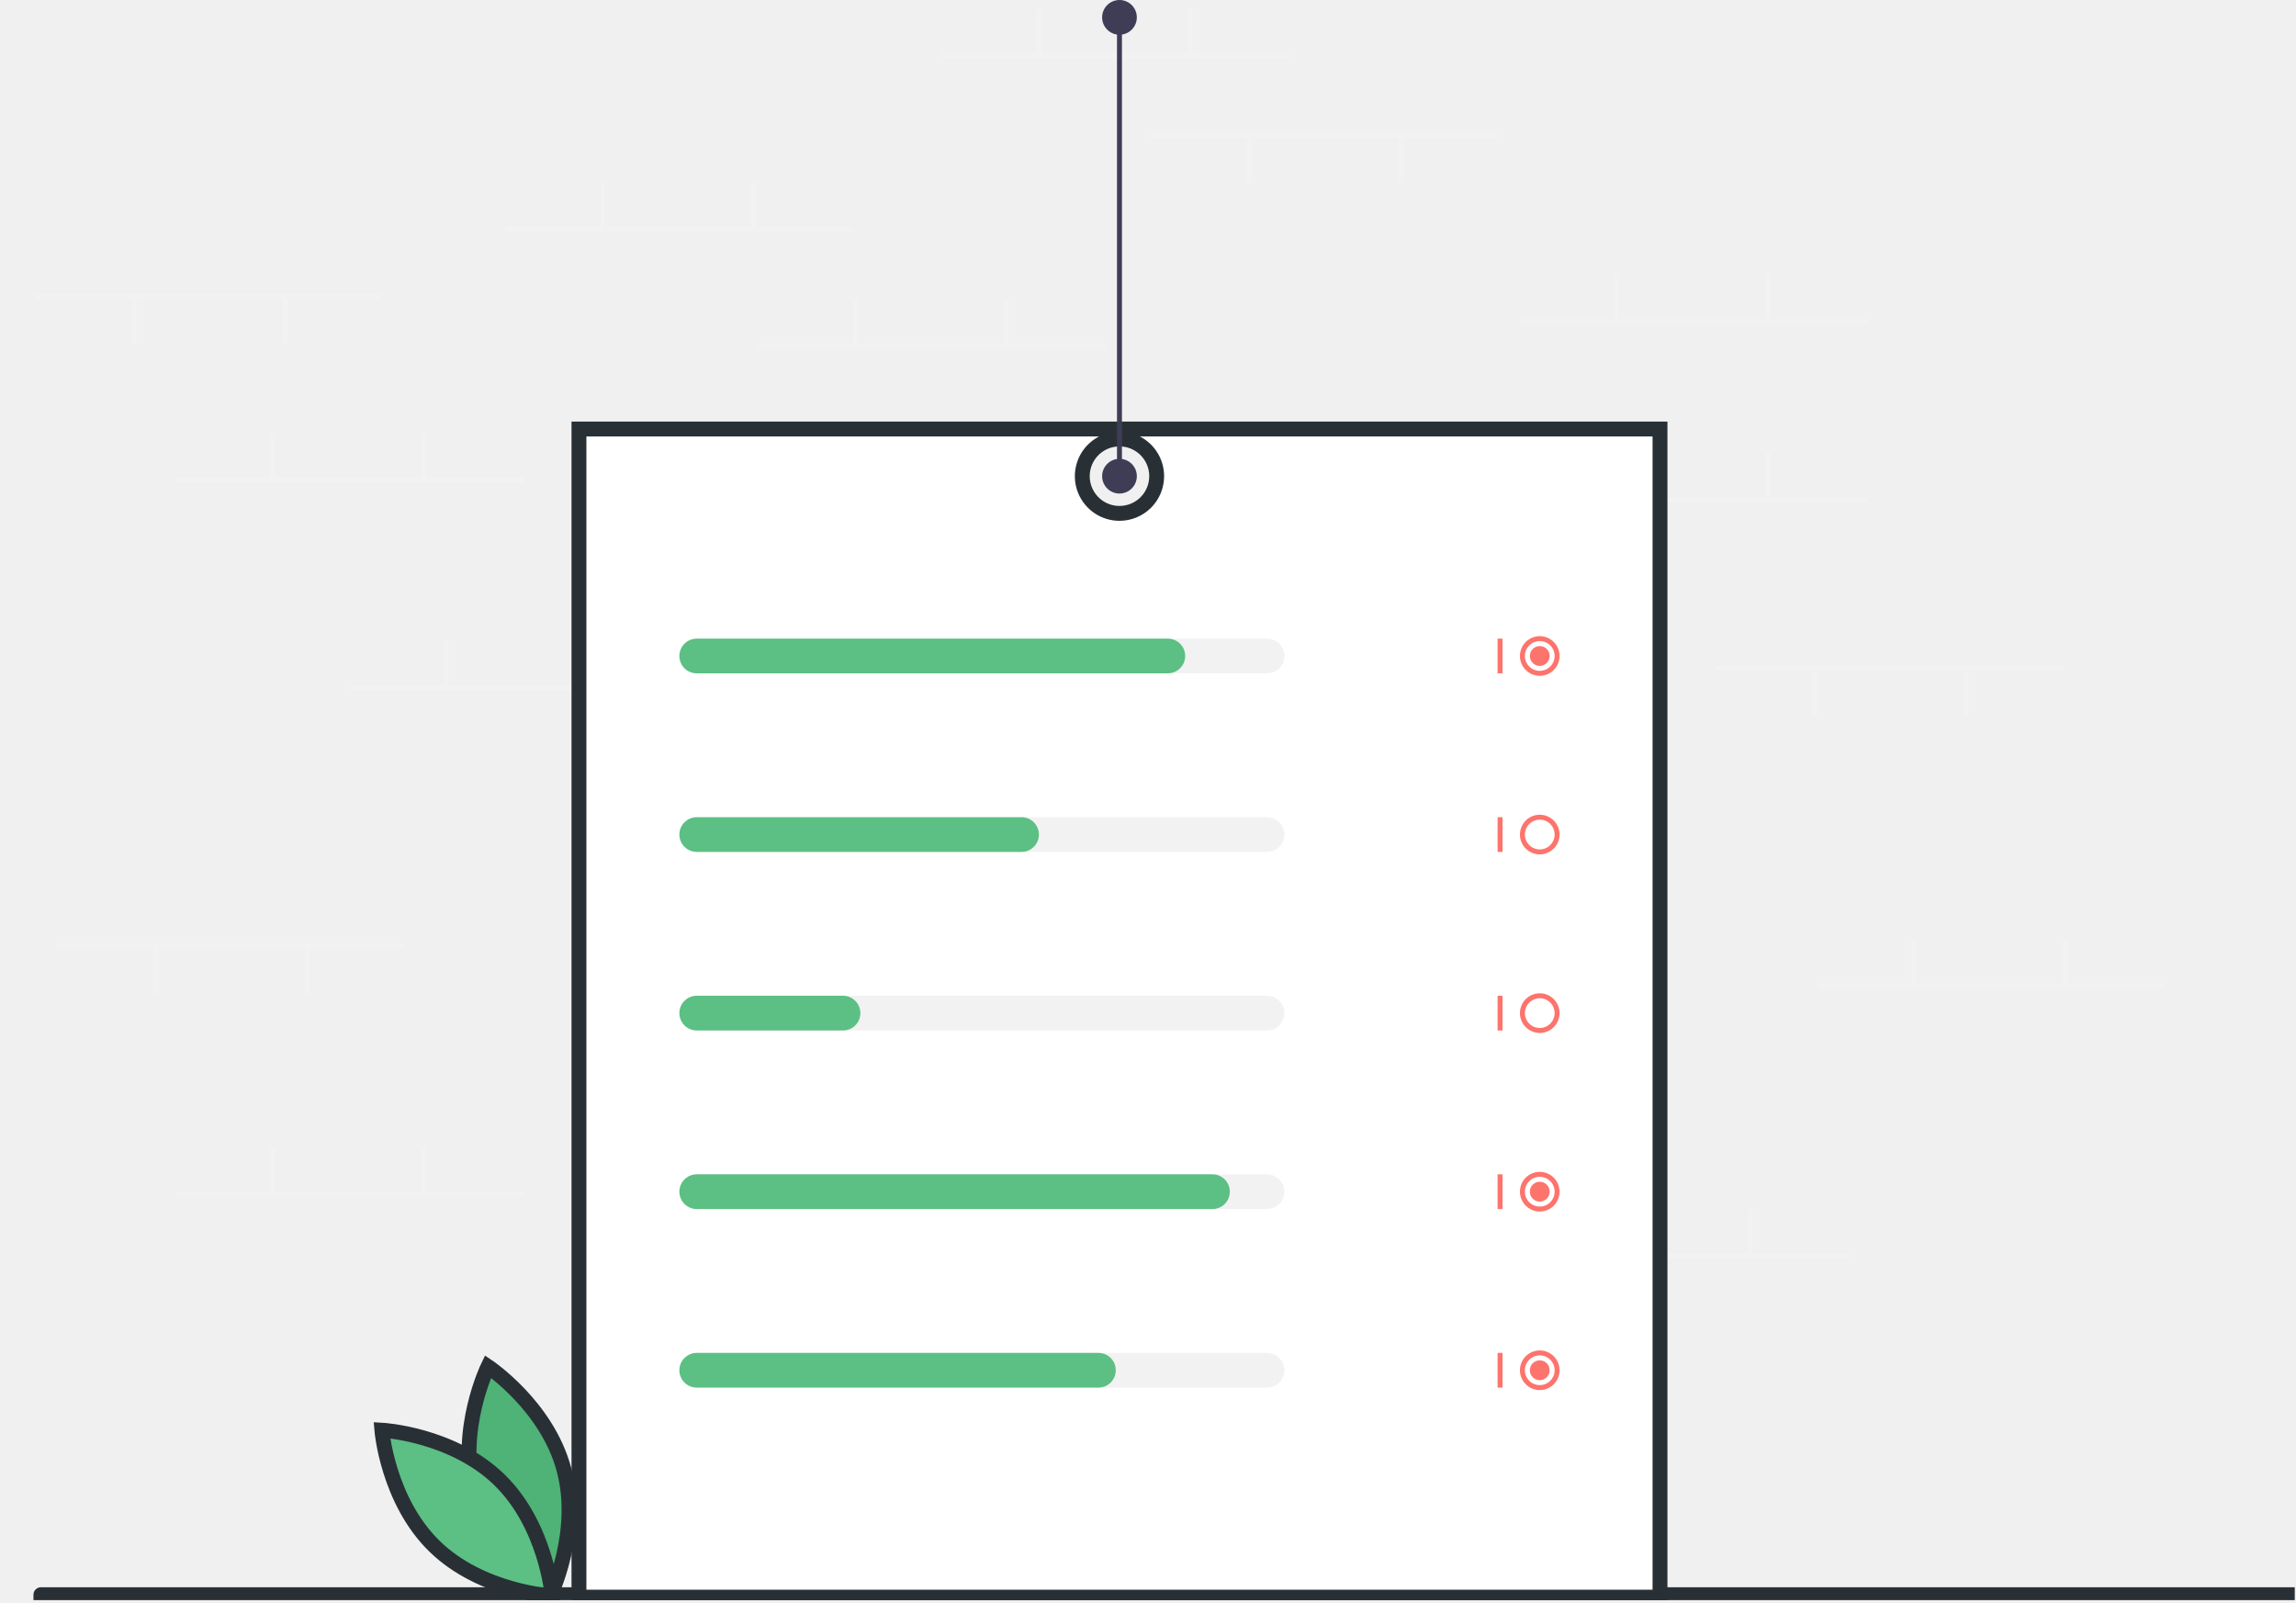
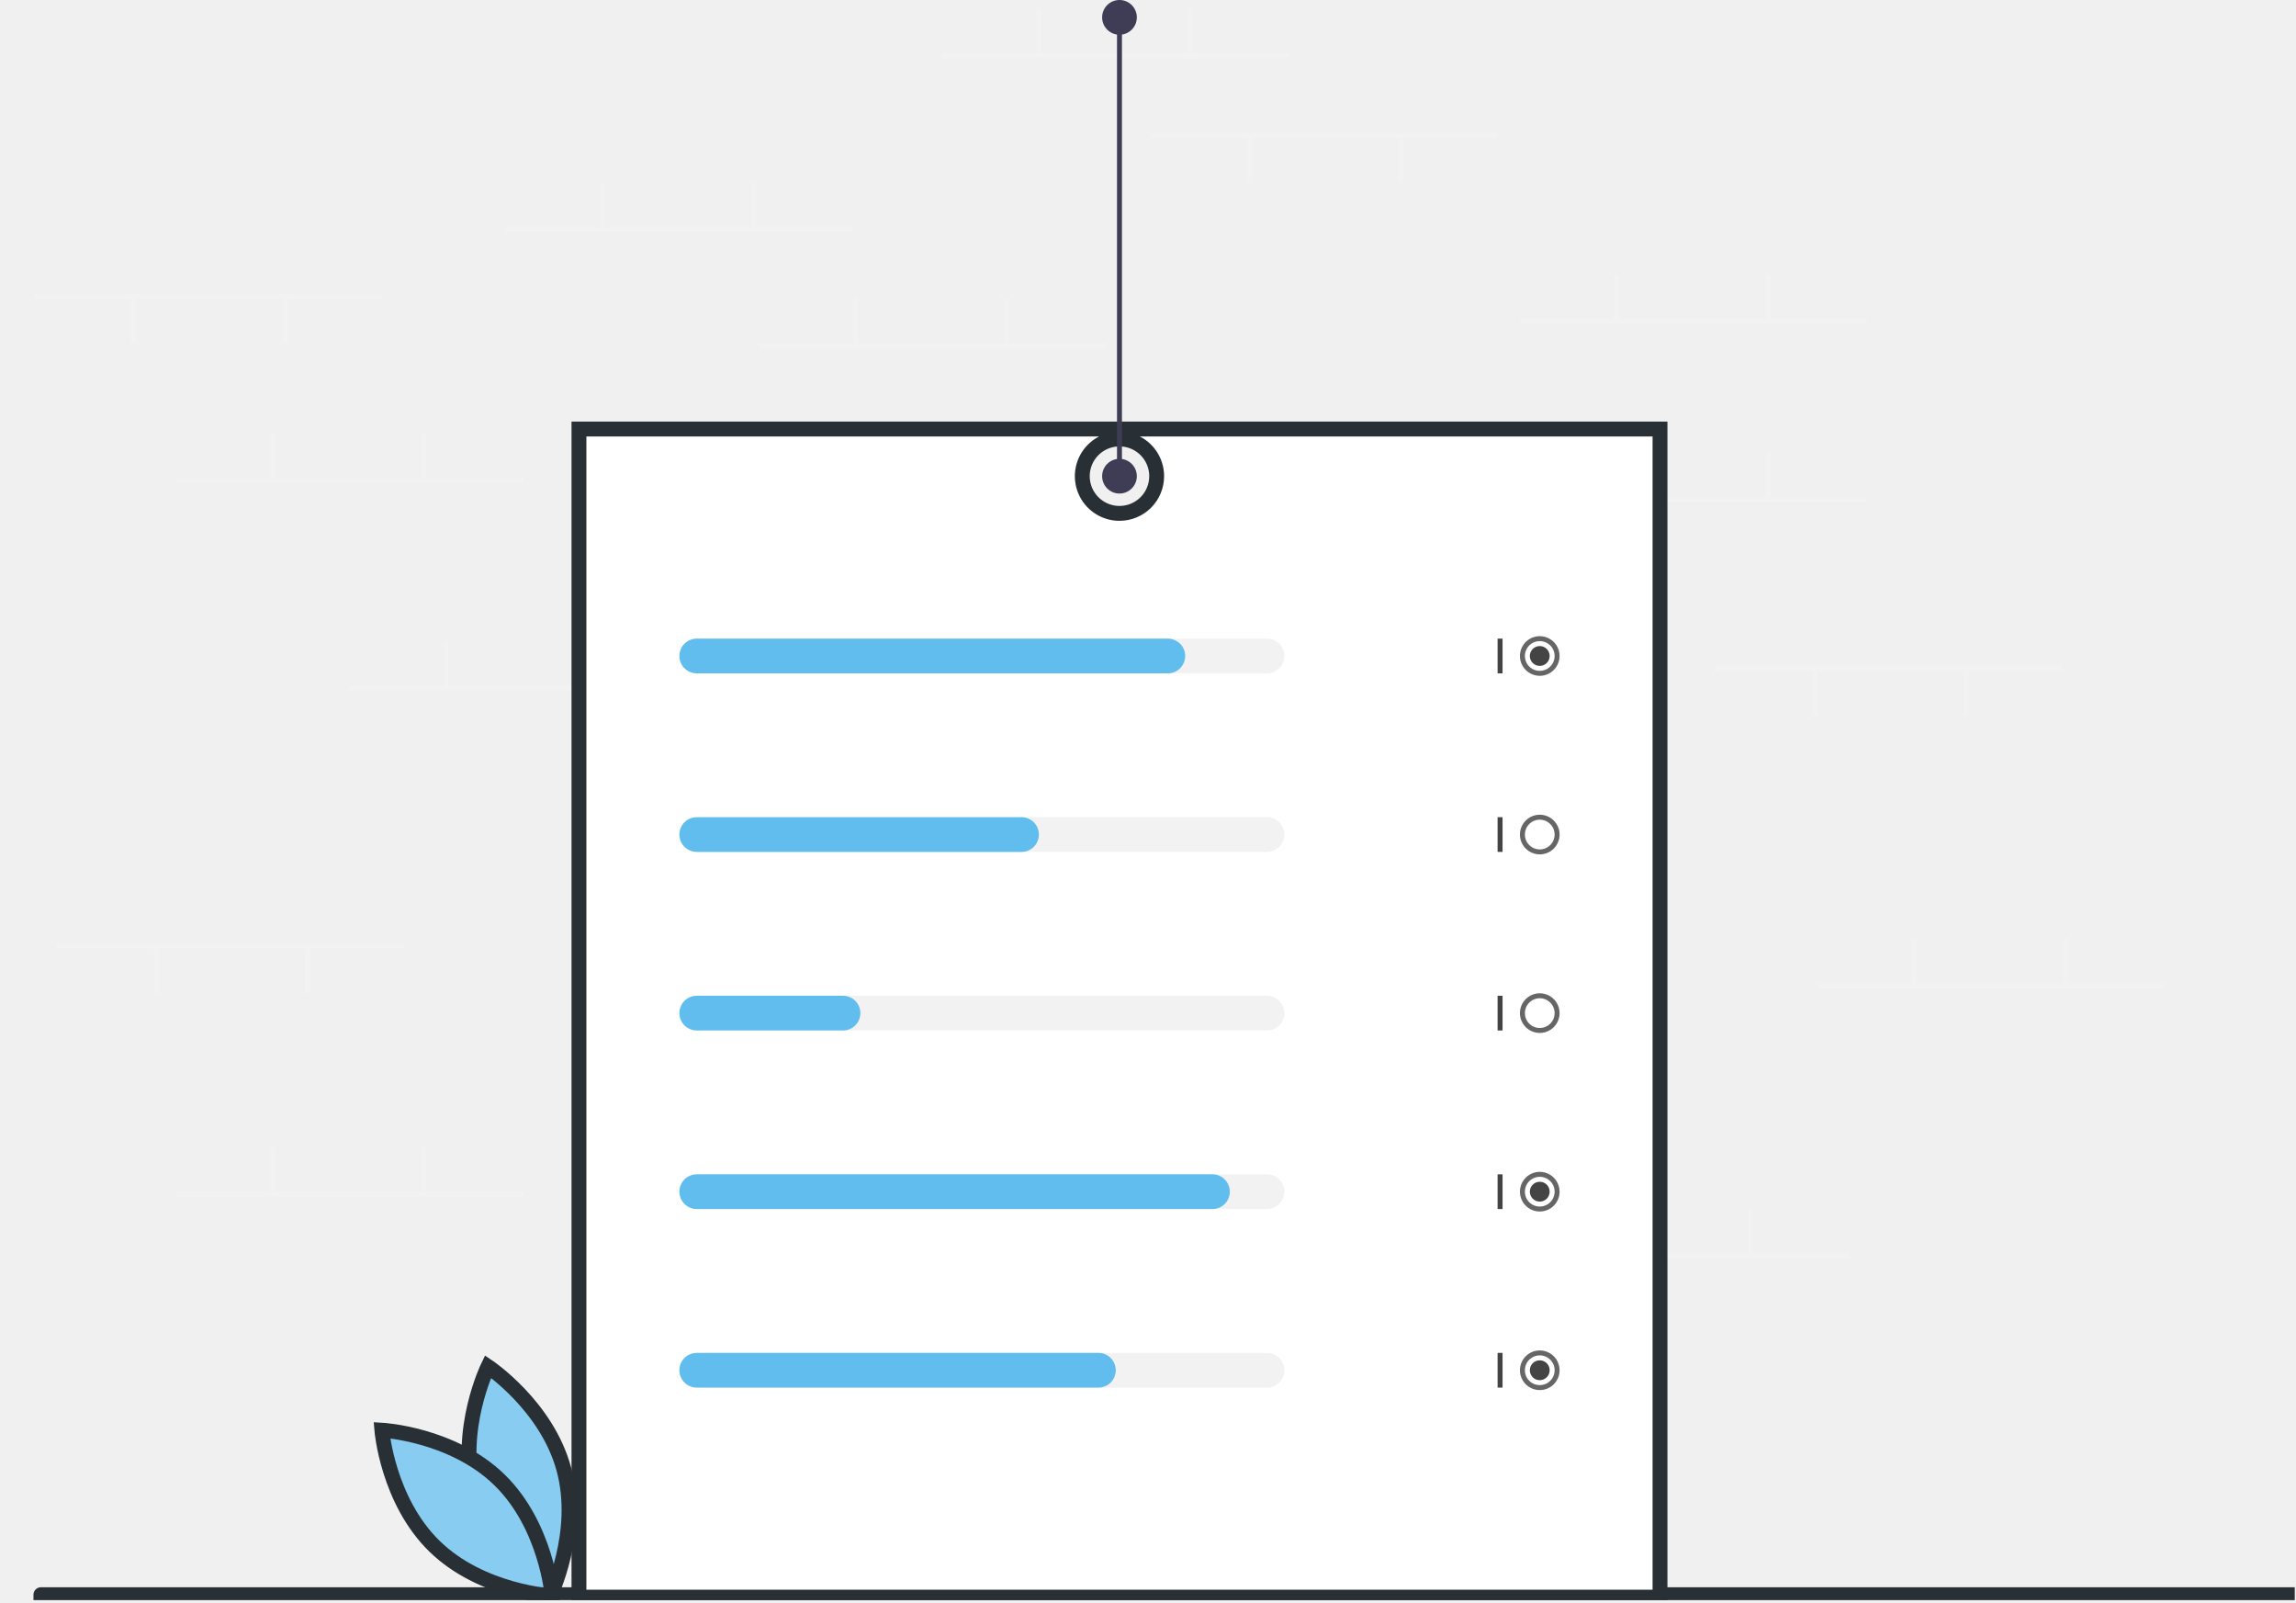
<svg xmlns="http://www.w3.org/2000/svg" width="926" height="646" viewBox="0 0 926 646" fill="none">
  <g id="percentages 1">
    <g clip-path="url(#clip0)">
      <g id="bricks">
        <path id="Vector" d="M519.997 21.5H379.997V23.5H519.997V21.5Z" fill="#F2F2F2" />
        <path id="Vector_2" d="M419.997 3.5H417.997V22H419.997V3.5Z" fill="#F2F2F2" />
        <path id="Vector_3" d="M480.997 3.5H478.997V22H480.997V3.5Z" fill="#F2F2F2" />
        <path id="Vector_4" d="M745.997 505.5H605.997V507.5H745.997V505.5Z" fill="#F2F2F2" />
        <path id="Vector_5" d="M645.997 487.5H643.997V506H645.997V487.5Z" fill="#F2F2F2" />
        <path id="Vector_6" d="M706.997 487.5H704.997V506H706.997V487.5Z" fill="#F2F2F2" />
        <path id="Vector_7" d="M752.997 200.5H612.997V202.5H752.997V200.5Z" fill="#F2F2F2" />
        <path id="Vector_8" d="M652.997 182.5H650.997V201H652.997V182.5Z" fill="#F2F2F2" />
        <path id="Vector_9" d="M713.997 182.5H711.997V201H713.997V182.5Z" fill="#F2F2F2" />
        <path id="Vector_10" d="M752.997 128.5H612.997V130.5H752.997V128.5Z" fill="#F2F2F2" />
        <path id="Vector_11" d="M652.997 110.5H650.997V129H652.997V110.5Z" fill="#F2F2F2" />
        <path id="Vector_12" d="M713.997 110.5H711.997V129H713.997V110.5Z" fill="#F2F2F2" />
        <path id="Vector_13" d="M445.997 138.5H305.997V140.5H445.997V138.5Z" fill="#F2F2F2" />
        <path id="Vector_14" d="M345.997 120.5H343.997V139H345.997V120.5Z" fill="#F2F2F2" />
        <path id="Vector_15" d="M406.997 120.5H404.997V139H406.997V120.5Z" fill="#F2F2F2" />
        <path id="Vector_16" d="M343.997 91.5H203.997V93.5H343.997V91.5Z" fill="#F2F2F2" />
        <path id="Vector_17" d="M243.997 73.5H241.997V92H243.997V73.5Z" fill="#F2F2F2" />
        <path id="Vector_18" d="M304.997 73.5H302.997V92H304.997V73.5Z" fill="#F2F2F2" />
        <path id="Vector_19" d="M280.997 276.5H140.997V278.5H280.997V276.5Z" fill="#F2F2F2" />
        <path id="Vector_20" d="M180.997 258.5H178.997V277H180.997V258.5Z" fill="#F2F2F2" />
        <path id="Vector_21" d="M241.997 258.5H239.997V277H241.997V258.5Z" fill="#F2F2F2" />
        <path id="Vector_22" d="M210.997 480.5H70.997V482.5H210.997V480.5Z" fill="#F2F2F2" />
        <path id="Vector_23" d="M110.997 462.5H108.997V481H110.997V462.5Z" fill="#F2F2F2" />
        <path id="Vector_24" d="M171.997 462.5H169.997V481H171.997V462.5Z" fill="#F2F2F2" />
        <path id="Vector_25" d="M872.997 396.5H732.997V398.5H872.997V396.5Z" fill="#F2F2F2" />
        <path id="Vector_26" d="M772.997 378.5H770.997V397H772.997V378.5Z" fill="#F2F2F2" />
        <path id="Vector_27" d="M833.997 378.5H831.997V397H833.997V378.5Z" fill="#F2F2F2" />
        <path id="Vector_28" d="M831.997 268.5H691.997V270.5H831.997V268.5Z" fill="#F2F2F2" />
        <path id="Vector_29" d="M793.997 270H791.997V288.5H793.997V270Z" fill="#F2F2F2" />
        <path id="Vector_30" d="M732.997 270H730.997V288.5H732.997V270Z" fill="#F2F2F2" />
        <path id="Vector_31" d="M153.997 118.5H13.997V120.5H153.997V118.5Z" fill="#F2F2F2" />
        <path id="Vector_32" d="M115.997 120H113.997V138.5H115.997V120Z" fill="#F2F2F2" />
        <path id="Vector_33" d="M54.997 120H52.997V138.5H54.997V120Z" fill="#F2F2F2" />
        <path id="Vector_34" d="M162.997 380.5H22.997V382.5H162.997V380.5Z" fill="#F2F2F2" />
        <path id="Vector_35" d="M124.997 382H122.997V400.5H124.997V382Z" fill="#F2F2F2" />
        <path id="Vector_36" d="M63.997 382H61.997V400.5H63.997V382Z" fill="#F2F2F2" />
        <path id="Vector_37" d="M603.997 53.5H463.997V55.5H603.997V53.5Z" fill="#F2F2F2" />
        <path id="Vector_38" d="M565.997 55H563.997V73.5H565.997V55Z" fill="#F2F2F2" />
        <path id="Vector_39" d="M504.997 55H502.997V73.5H504.997V55Z" fill="#F2F2F2" />
        <path id="Vector_40" d="M210.997 192.5H70.997V194.5H210.997V192.5Z" fill="#F2F2F2" />
        <path id="Vector_41" d="M110.997 174.5H108.997V193H110.997V174.5Z" fill="#F2F2F2" />
        <path id="Vector_42" d="M171.997 174.5H169.997V193H171.997V174.5Z" fill="#F2F2F2" />
      </g>
      <g id="leafs" style="fill:#fff;stroke:#283035;stroke-width:6;stroke-linecap: round;">
-         <path id="Vector_43" d="M191.255 602.167C198.169 627.726 221.851 643.555 221.851 643.555C221.851 643.555 234.323 617.945 227.409 592.387C220.495 566.829 196.813 551 196.813 551C196.813 551 184.341 576.609 191.255 602.167Z" fill="#4FB277" />
-         <path id="Vector_44" d="M201.415 596.675C220.387 615.143 222.704 643.534 222.704 643.534C222.704 643.534 194.261 641.981 175.289 623.512C156.317 605.044 154 576.653 154 576.653C154 576.653 182.443 578.206 201.415 596.675Z" fill="#5CBF84" />
+         <path id="Vector_43" d="M191.255 602.167C198.169 627.726 221.851 643.555 221.851 643.555C221.851 643.555 234.323 617.945 227.409 592.387C220.495 566.829 196.813 551 196.813 551C196.813 551 184.341 576.609 191.255 602.167Z" fill="#88ccf1" />
+         <path id="Vector_44" d="M201.415 596.675C220.387 615.143 222.704 643.534 222.704 643.534C222.704 643.534 194.261 641.981 175.289 623.512C156.317 605.044 154 576.653 154 576.653C154 576.653 182.443 578.206 201.415 596.675Z" fill="#88ccf1" />
      </g>
      <path id="surface" d="M925.497 643H16.497V645H925.497V643Z" style="fill:none;stroke:#283035;stroke-width:6;stroke-linejoin:round;" />
      <g id="board">
        <path id="bg" d="M233.497 173V644H669.497V173H233.497ZM451.497 207C448.53 207 445.63 206.12 443.163 204.472C440.697 202.824 438.774 200.481 437.639 197.74C436.504 194.999 436.206 191.983 436.785 189.074C437.364 186.164 438.793 183.491 440.89 181.393C442.988 179.296 445.661 177.867 448.571 177.288C451.48 176.709 454.496 177.006 457.237 178.142C459.978 179.277 462.321 181.2 463.969 183.666C465.617 186.133 466.497 189.033 466.497 192C466.497 195.978 464.917 199.794 462.104 202.607C459.291 205.42 455.475 207 451.497 207V207Z" style="fill:#fff;stroke:#283035;stroke-width:6;stroke-linecap: round;" />
        <g id="bars">
          <path id="Vector_45" d="M510.997 271.5H281.997C280.14 271.5 278.36 270.763 277.047 269.45C275.735 268.137 274.997 266.357 274.997 264.5C274.997 262.643 275.735 260.863 277.047 259.55C278.36 258.238 280.14 257.5 281.997 257.5H510.997C512.853 257.5 514.634 258.238 515.947 259.55C517.26 260.863 517.997 262.643 517.997 264.5C517.997 266.357 517.26 268.137 515.947 269.45C514.634 270.763 512.853 271.5 510.997 271.5V271.5Z" fill="#F2F2F2" />
          <path id="Vector_46" d="M510.997 343.5H281.997C280.14 343.5 278.36 342.763 277.047 341.45C275.735 340.137 274.997 338.357 274.997 336.5C274.997 334.643 275.735 332.863 277.047 331.55C278.36 330.238 280.14 329.5 281.997 329.5H510.997C512.853 329.5 514.634 330.238 515.947 331.55C517.26 332.863 517.997 334.643 517.997 336.5C517.997 338.357 517.26 340.137 515.947 341.45C514.634 342.763 512.853 343.5 510.997 343.5Z" fill="#F2F2F2" />
          <path id="Vector_47" d="M510.997 415.5H281.997C280.14 415.5 278.36 414.763 277.047 413.45C275.735 412.137 274.997 410.357 274.997 408.5C274.997 406.643 275.735 404.863 277.047 403.55C278.36 402.238 280.14 401.5 281.997 401.5H510.997C512.853 401.5 514.634 402.238 515.947 403.55C517.26 404.863 517.997 406.643 517.997 408.5C517.997 410.357 517.26 412.137 515.947 413.45C514.634 414.763 512.853 415.5 510.997 415.5Z" fill="#F2F2F2" />
          <path id="Vector_48" d="M510.997 487.5H281.997C280.14 487.5 278.36 486.763 277.047 485.45C275.735 484.137 274.997 482.357 274.997 480.5C274.997 478.643 275.735 476.863 277.047 475.55C278.36 474.238 280.14 473.5 281.997 473.5H510.997C512.853 473.5 514.634 474.238 515.947 475.55C517.26 476.863 517.997 478.643 517.997 480.5C517.997 482.357 517.26 484.137 515.947 485.45C514.634 486.763 512.853 487.5 510.997 487.5V487.5Z" fill="#F2F2F2" />
          <path id="Vector_49" d="M510.997 559.5H281.997C280.14 559.5 278.36 558.763 277.047 557.45C275.735 556.137 274.997 554.357 274.997 552.5C274.997 550.643 275.735 548.863 277.047 547.55C278.36 546.238 280.14 545.5 281.997 545.5H510.997C512.853 545.5 514.634 546.238 515.947 547.55C517.26 548.863 517.997 550.643 517.997 552.5C517.997 554.357 517.26 556.137 515.947 557.45C514.634 558.763 512.853 559.5 510.997 559.5Z" fill="#F2F2F2" />
        </g>
        <g id="knobs">
-           <path id="Vector_50" d="M605.997 257.5H603.997V271.5H605.997V257.5Z" fill="#fd746c" />
-           <path id="Vector_51" d="M620.997 272.5C619.415 272.5 617.868 272.031 616.552 271.152C615.237 270.273 614.211 269.023 613.606 267.561C613 266.1 612.842 264.491 613.151 262.939C613.459 261.387 614.221 259.962 615.34 258.843C616.459 257.724 617.884 256.962 619.436 256.654C620.988 256.345 622.597 256.503 624.058 257.109C625.52 257.714 626.77 258.74 627.649 260.055C628.528 261.371 628.997 262.918 628.997 264.5C628.994 266.621 628.151 268.654 626.651 270.154C625.151 271.654 623.118 272.498 620.997 272.5V272.5ZM620.997 258.5C619.81 258.5 618.65 258.852 617.664 259.511C616.677 260.17 615.908 261.108 615.454 262.204C615 263.3 614.881 264.507 615.112 265.671C615.344 266.834 615.915 267.904 616.754 268.743C617.593 269.582 618.662 270.153 619.826 270.385C620.99 270.616 622.197 270.497 623.293 270.043C624.389 269.589 625.326 268.82 625.986 267.833C626.645 266.847 626.997 265.687 626.997 264.5C626.995 262.909 626.362 261.384 625.238 260.259C624.113 259.134 622.588 258.502 620.997 258.5V258.5Z" fill="#fd746c" />
-           <path id="Vector_52" d="M605.997 329.5H603.997V343.5H605.997V329.5Z" fill="#fd746c" />
-           <path id="Vector_53" d="M620.997 344.5C619.415 344.5 617.868 344.031 616.552 343.152C615.237 342.273 614.211 341.023 613.606 339.561C613 338.1 612.842 336.491 613.151 334.939C613.459 333.387 614.221 331.962 615.34 330.843C616.459 329.724 617.884 328.962 619.436 328.654C620.988 328.345 622.597 328.503 624.058 329.109C625.52 329.714 626.77 330.74 627.649 332.055C628.528 333.371 628.997 334.918 628.997 336.5C628.994 338.621 628.151 340.654 626.651 342.154C625.151 343.654 623.118 344.498 620.997 344.5ZM620.997 330.5C619.81 330.5 618.65 330.852 617.664 331.511C616.677 332.17 615.908 333.108 615.454 334.204C615 335.3 614.881 336.507 615.112 337.671C615.344 338.834 615.915 339.904 616.754 340.743C617.593 341.582 618.662 342.153 619.826 342.385C620.99 342.616 622.197 342.497 623.293 342.043C624.389 341.589 625.326 340.82 625.986 339.833C626.645 338.847 626.997 337.687 626.997 336.5C626.995 334.909 626.362 333.384 625.238 332.259C624.113 331.134 622.588 330.502 620.997 330.5V330.5Z" fill="#fd746c" />
-           <path id="Vector_54" d="M605.997 401.5H603.997V415.5H605.997V401.5Z" fill="#fd746c" />
-           <path id="Vector_55" d="M620.997 416.5C619.415 416.5 617.868 416.031 616.552 415.152C615.237 414.273 614.211 413.023 613.606 411.561C613 410.1 612.842 408.491 613.151 406.939C613.459 405.387 614.221 403.962 615.34 402.843C616.459 401.724 617.884 400.962 619.436 400.654C620.988 400.345 622.597 400.503 624.058 401.109C625.52 401.714 626.77 402.74 627.649 404.055C628.528 405.371 628.997 406.918 628.997 408.5C628.994 410.621 628.151 412.654 626.651 414.154C625.151 415.654 623.118 416.498 620.997 416.5V416.5ZM620.997 402.5C619.81 402.5 618.65 402.852 617.664 403.511C616.677 404.17 615.908 405.108 615.454 406.204C615 407.3 614.881 408.507 615.112 409.671C615.344 410.834 615.915 411.904 616.754 412.743C617.593 413.582 618.662 414.153 619.826 414.385C620.99 414.616 622.197 414.497 623.293 414.043C624.389 413.589 625.326 412.82 625.986 411.833C626.645 410.847 626.997 409.687 626.997 408.5C626.995 406.909 626.362 405.384 625.238 404.259C624.113 403.134 622.588 402.502 620.997 402.5V402.5Z" fill="#fd746c" />
-           <path id="Vector_56" d="M605.997 473.5H603.997V487.5H605.997V473.5Z" fill="#fd746c" />
-           <path id="Vector_57" d="M620.997 488.5C619.415 488.5 617.868 488.031 616.552 487.152C615.237 486.273 614.211 485.023 613.606 483.561C613 482.1 612.842 480.491 613.151 478.939C613.459 477.387 614.221 475.962 615.34 474.843C616.459 473.724 617.884 472.962 619.436 472.654C620.988 472.345 622.597 472.503 624.058 473.109C625.52 473.714 626.77 474.74 627.649 476.055C628.528 477.371 628.997 478.918 628.997 480.5C628.994 482.621 628.151 484.654 626.651 486.154C625.151 487.654 623.118 488.498 620.997 488.5V488.5ZM620.997 474.5C619.81 474.5 618.65 474.852 617.664 475.511C616.677 476.17 615.908 477.108 615.454 478.204C615 479.3 614.881 480.507 615.112 481.671C615.344 482.834 615.915 483.904 616.754 484.743C617.593 485.582 618.662 486.153 619.826 486.385C620.99 486.616 622.197 486.497 623.293 486.043C624.389 485.589 625.326 484.82 625.986 483.833C626.645 482.847 626.997 481.687 626.997 480.5C626.995 478.909 626.362 477.384 625.238 476.259C624.113 475.134 622.588 474.502 620.997 474.5Z" fill="#fd746c" />
-           <path id="Vector_58" d="M605.997 545.5H603.997V559.5H605.997V545.5Z" fill="#fd746c" />
-           <path id="Vector_59" d="M620.997 560.5C619.415 560.5 617.868 560.031 616.552 559.152C615.237 558.273 614.211 557.023 613.606 555.561C613 554.1 612.842 552.491 613.151 550.939C613.459 549.387 614.221 547.962 615.34 546.843C616.459 545.724 617.884 544.962 619.436 544.654C620.988 544.345 622.597 544.503 624.058 545.109C625.52 545.714 626.77 546.74 627.649 548.055C628.528 549.371 628.997 550.918 628.997 552.5C628.994 554.621 628.151 556.654 626.651 558.154C625.151 559.654 623.118 560.498 620.997 560.5V560.5ZM620.997 546.5C619.81 546.5 618.65 546.852 617.664 547.511C616.677 548.17 615.908 549.108 615.454 550.204C615 551.3 614.881 552.507 615.112 553.671C615.344 554.834 615.915 555.904 616.754 556.743C617.593 557.582 618.662 558.153 619.826 558.385C620.99 558.616 622.197 558.497 623.293 558.043C624.389 557.589 625.326 556.82 625.986 555.833C626.645 554.847 626.997 553.687 626.997 552.5C626.995 550.909 626.362 549.384 625.238 548.259C624.113 547.134 622.588 546.502 620.997 546.5Z" fill="#fd746c" />
-           <path id="Vector_60" d="M620.997 268.5C623.206 268.5 624.997 266.709 624.997 264.5C624.997 262.291 623.206 260.5 620.997 260.5C618.788 260.5 616.997 262.291 616.997 264.5C616.997 266.709 618.788 268.5 620.997 268.5Z" fill="#fd746c" />
-           <path id="Vector_61" d="M620.997 484.5C623.206 484.5 624.997 482.709 624.997 480.5C624.997 478.291 623.206 476.5 620.997 476.5C618.788 476.5 616.997 478.291 616.997 480.5C616.997 482.709 618.788 484.5 620.997 484.5Z" fill="#fd746c" />
-           <path id="Vector_62" d="M620.997 556.5C623.206 556.5 624.997 554.709 624.997 552.5C624.997 550.291 623.206 548.5 620.997 548.5C618.788 548.5 616.997 550.291 616.997 552.5C616.997 554.709 618.788 556.5 620.997 556.5Z" fill="#fd746c" />
+           <path id="Vector_50" d="M605.997 257.5H603.997V271.5H605.997V257.5Z" fill="#444444" />
+           <path id="Vector_51" d="M620.997 272.5C619.415 272.5 617.868 272.031 616.552 271.152C615.237 270.273 614.211 269.023 613.606 267.561C613 266.1 612.842 264.491 613.151 262.939C613.459 261.387 614.221 259.962 615.34 258.843C616.459 257.724 617.884 256.962 619.436 256.654C620.988 256.345 622.597 256.503 624.058 257.109C625.52 257.714 626.77 258.74 627.649 260.055C628.528 261.371 628.997 262.918 628.997 264.5C628.994 266.621 628.151 268.654 626.651 270.154C625.151 271.654 623.118 272.498 620.997 272.5V272.5ZM620.997 258.5C619.81 258.5 618.65 258.852 617.664 259.511C616.677 260.17 615.908 261.108 615.454 262.204C615 263.3 614.881 264.507 615.112 265.671C615.344 266.834 615.915 267.904 616.754 268.743C617.593 269.582 618.662 270.153 619.826 270.385C620.99 270.616 622.197 270.497 623.293 270.043C624.389 269.589 625.326 268.82 625.986 267.833C626.645 266.847 626.997 265.687 626.997 264.5C626.995 262.909 626.362 261.384 625.238 260.259C624.113 259.134 622.588 258.502 620.997 258.5V258.5Z" fill="#666666" />
+           <path id="Vector_52" d="M605.997 329.5H603.997V343.5H605.997V329.5Z" fill="#444444" />
+           <path id="Vector_53" d="M620.997 344.5C619.415 344.5 617.868 344.031 616.552 343.152C615.237 342.273 614.211 341.023 613.606 339.561C613 338.1 612.842 336.491 613.151 334.939C613.459 333.387 614.221 331.962 615.34 330.843C616.459 329.724 617.884 328.962 619.436 328.654C620.988 328.345 622.597 328.503 624.058 329.109C625.52 329.714 626.77 330.74 627.649 332.055C628.528 333.371 628.997 334.918 628.997 336.5C628.994 338.621 628.151 340.654 626.651 342.154C625.151 343.654 623.118 344.498 620.997 344.5ZM620.997 330.5C619.81 330.5 618.65 330.852 617.664 331.511C616.677 332.17 615.908 333.108 615.454 334.204C615 335.3 614.881 336.507 615.112 337.671C615.344 338.834 615.915 339.904 616.754 340.743C617.593 341.582 618.662 342.153 619.826 342.385C620.99 342.616 622.197 342.497 623.293 342.043C624.389 341.589 625.326 340.82 625.986 339.833C626.645 338.847 626.997 337.687 626.997 336.5C626.995 334.909 626.362 333.384 625.238 332.259C624.113 331.134 622.588 330.502 620.997 330.5V330.5Z" fill="#666666" />
+           <path id="Vector_54" d="M605.997 401.5H603.997V415.5H605.997V401.5Z" fill="#444444" />
+           <path id="Vector_55" d="M620.997 416.5C619.415 416.5 617.868 416.031 616.552 415.152C615.237 414.273 614.211 413.023 613.606 411.561C613 410.1 612.842 408.491 613.151 406.939C613.459 405.387 614.221 403.962 615.34 402.843C616.459 401.724 617.884 400.962 619.436 400.654C620.988 400.345 622.597 400.503 624.058 401.109C625.52 401.714 626.77 402.74 627.649 404.055C628.528 405.371 628.997 406.918 628.997 408.5C628.994 410.621 628.151 412.654 626.651 414.154C625.151 415.654 623.118 416.498 620.997 416.5V416.5ZM620.997 402.5C619.81 402.5 618.65 402.852 617.664 403.511C616.677 404.17 615.908 405.108 615.454 406.204C615 407.3 614.881 408.507 615.112 409.671C615.344 410.834 615.915 411.904 616.754 412.743C617.593 413.582 618.662 414.153 619.826 414.385C620.99 414.616 622.197 414.497 623.293 414.043C624.389 413.589 625.326 412.82 625.986 411.833C626.645 410.847 626.997 409.687 626.997 408.5C626.995 406.909 626.362 405.384 625.238 404.259C624.113 403.134 622.588 402.502 620.997 402.5V402.5Z" fill="#666666" />
+           <path id="Vector_56" d="M605.997 473.5H603.997V487.5H605.997V473.5Z" fill="#444444" />
+           <path id="Vector_57" d="M620.997 488.5C619.415 488.5 617.868 488.031 616.552 487.152C615.237 486.273 614.211 485.023 613.606 483.561C613 482.1 612.842 480.491 613.151 478.939C613.459 477.387 614.221 475.962 615.34 474.843C616.459 473.724 617.884 472.962 619.436 472.654C620.988 472.345 622.597 472.503 624.058 473.109C625.52 473.714 626.77 474.74 627.649 476.055C628.528 477.371 628.997 478.918 628.997 480.5C628.994 482.621 628.151 484.654 626.651 486.154C625.151 487.654 623.118 488.498 620.997 488.5V488.5ZM620.997 474.5C619.81 474.5 618.65 474.852 617.664 475.511C616.677 476.17 615.908 477.108 615.454 478.204C615 479.3 614.881 480.507 615.112 481.671C615.344 482.834 615.915 483.904 616.754 484.743C617.593 485.582 618.662 486.153 619.826 486.385C620.99 486.616 622.197 486.497 623.293 486.043C624.389 485.589 625.326 484.82 625.986 483.833C626.645 482.847 626.997 481.687 626.997 480.5C626.995 478.909 626.362 477.384 625.238 476.259C624.113 475.134 622.588 474.502 620.997 474.5Z" fill="#666666" />
+           <path id="Vector_58" d="M605.997 545.5H603.997V559.5H605.997V545.5Z" fill="#444444" />
+           <path id="Vector_59" d="M620.997 560.5C619.415 560.5 617.868 560.031 616.552 559.152C615.237 558.273 614.211 557.023 613.606 555.561C613 554.1 612.842 552.491 613.151 550.939C613.459 549.387 614.221 547.962 615.34 546.843C616.459 545.724 617.884 544.962 619.436 544.654C620.988 544.345 622.597 544.503 624.058 545.109C625.52 545.714 626.77 546.74 627.649 548.055C628.528 549.371 628.997 550.918 628.997 552.5C628.994 554.621 628.151 556.654 626.651 558.154C625.151 559.654 623.118 560.498 620.997 560.5V560.5ZM620.997 546.5C619.81 546.5 618.65 546.852 617.664 547.511C616.677 548.17 615.908 549.108 615.454 550.204C615 551.3 614.881 552.507 615.112 553.671C615.344 554.834 615.915 555.904 616.754 556.743C617.593 557.582 618.662 558.153 619.826 558.385C620.99 558.616 622.197 558.497 623.293 558.043C624.389 557.589 625.326 556.82 625.986 555.833C626.645 554.847 626.997 553.687 626.997 552.5C626.995 550.909 626.362 549.384 625.238 548.259C624.113 547.134 622.588 546.502 620.997 546.5Z" fill="#666666" />
+           <path id="Vector_60" d="M620.997 268.5C623.206 268.5 624.997 266.709 624.997 264.5C624.997 262.291 623.206 260.5 620.997 260.5C618.788 260.5 616.997 262.291 616.997 264.5C616.997 266.709 618.788 268.5 620.997 268.5Z" fill="#444444" />
+           <path id="Vector_61" d="M620.997 484.5C623.206 484.5 624.997 482.709 624.997 480.5C624.997 478.291 623.206 476.5 620.997 476.5C618.788 476.5 616.997 478.291 616.997 480.5C616.997 482.709 618.788 484.5 620.997 484.5Z" fill="#444444" />
+           <path id="Vector_62" d="M620.997 556.5C623.206 556.5 624.997 554.709 624.997 552.5C624.997 550.291 623.206 548.5 620.997 548.5C618.788 548.5 616.997 550.291 616.997 552.5C616.997 554.709 618.788 556.5 620.997 556.5Z" fill="#444444" />
        </g>
        <g id="hook">
          <path id="Vector_63" d="M451.497 199C455.363 199 458.497 195.866 458.497 192C458.497 188.134 455.363 185 451.497 185C447.631 185 444.497 188.134 444.497 192C444.497 195.866 447.631 199 451.497 199Z" fill="#3F3D56" />
          <path id="Vector_64" d="M451.497 14C455.363 14 458.497 10.866 458.497 7C458.497 3.134 455.363 0 451.497 0C447.631 0 444.497 3.134 444.497 7C444.497 10.866 447.631 14 451.497 14Z" fill="#3F3D56" />
          <path id="Vector_65" d="M452.497 7H450.497V192H452.497V7Z" fill="#3F3D56" />
        </g>
        <g id="indicators">
-           <path id="Vector_66" d="M470.997 271.5H280.997C279.14 271.5 277.36 270.763 276.047 269.45C274.735 268.137 273.997 266.357 273.997 264.5C273.997 262.643 274.735 260.863 276.047 259.55C277.36 258.238 279.14 257.5 280.997 257.5H470.997C472.853 257.5 474.634 258.238 475.947 259.55C477.26 260.863 477.997 262.643 477.997 264.5C477.997 266.357 477.26 268.137 475.947 269.45C474.634 270.763 472.853 271.5 470.997 271.5V271.5Z" fill="#5CBF84" />
-           <path id="Vector_67" d="M411.997 343.5H280.997C279.14 343.5 277.36 342.763 276.047 341.45C274.735 340.137 273.997 338.357 273.997 336.5C273.997 334.643 274.735 332.863 276.047 331.55C277.36 330.238 279.14 329.5 280.997 329.5H411.997C413.853 329.5 415.634 330.238 416.947 331.55C418.26 332.863 418.997 334.643 418.997 336.5C418.997 338.357 418.26 340.137 416.947 341.45C415.634 342.763 413.853 343.5 411.997 343.5Z" fill="#5CBF84" />
-           <path id="Vector_68" d="M339.997 415.5H280.997C279.14 415.5 277.36 414.763 276.047 413.45C274.735 412.137 273.997 410.357 273.997 408.5C273.997 406.643 274.735 404.863 276.047 403.55C277.36 402.238 279.14 401.5 280.997 401.5H339.997C341.854 401.5 343.634 402.238 344.947 403.55C346.26 404.863 346.997 406.643 346.997 408.5C346.997 410.357 346.26 412.137 344.947 413.45C343.634 414.763 341.854 415.5 339.997 415.5V415.5Z" fill="#5CBF84" />
-           <path id="Vector_69" d="M488.997 487.5H280.997C279.14 487.5 277.36 486.763 276.047 485.45C274.735 484.137 273.997 482.357 273.997 480.5C273.997 478.643 274.735 476.863 276.047 475.55C277.36 474.238 279.14 473.5 280.997 473.5H488.997C490.853 473.5 492.634 474.238 493.947 475.55C495.26 476.863 495.997 478.643 495.997 480.5C495.997 482.357 495.26 484.137 493.947 485.45C492.634 486.763 490.853 487.5 488.997 487.5V487.5Z" fill="#5CBF84" />
-           <path id="Vector_70" d="M442.997 559.5H280.997C279.14 559.5 277.36 558.763 276.047 557.45C274.735 556.137 273.997 554.357 273.997 552.5C273.997 550.643 274.735 548.863 276.047 547.55C277.36 546.238 279.14 545.5 280.997 545.5H442.997C444.853 545.5 446.634 546.238 447.947 547.55C449.26 548.863 449.997 550.643 449.997 552.5C449.997 554.357 449.26 556.137 447.947 557.45C446.634 558.763 444.853 559.5 442.997 559.5V559.5Z" fill="#5CBF84" />
+           <path id="Vector_66" d="M470.997 271.5H280.997C279.14 271.5 277.36 270.763 276.047 269.45C274.735 268.137 273.997 266.357 273.997 264.5C273.997 262.643 274.735 260.863 276.047 259.55C277.36 258.238 279.14 257.5 280.997 257.5H470.997C472.853 257.5 474.634 258.238 475.947 259.55C477.26 260.863 477.997 262.643 477.997 264.5C477.997 266.357 477.26 268.137 475.947 269.45C474.634 270.763 472.853 271.5 470.997 271.5V271.5Z" fill="#62BDEF" />
+           <path id="Vector_67" d="M411.997 343.5H280.997C279.14 343.5 277.36 342.763 276.047 341.45C274.735 340.137 273.997 338.357 273.997 336.5C273.997 334.643 274.735 332.863 276.047 331.55C277.36 330.238 279.14 329.5 280.997 329.5H411.997C413.853 329.5 415.634 330.238 416.947 331.55C418.26 332.863 418.997 334.643 418.997 336.5C418.997 338.357 418.26 340.137 416.947 341.45C415.634 342.763 413.853 343.5 411.997 343.5Z" fill="#62BDEF" />
+           <path id="Vector_68" d="M339.997 415.5H280.997C279.14 415.5 277.36 414.763 276.047 413.45C274.735 412.137 273.997 410.357 273.997 408.5C273.997 406.643 274.735 404.863 276.047 403.55C277.36 402.238 279.14 401.5 280.997 401.5H339.997C341.854 401.5 343.634 402.238 344.947 403.55C346.26 404.863 346.997 406.643 346.997 408.5C346.997 410.357 346.26 412.137 344.947 413.45C343.634 414.763 341.854 415.5 339.997 415.5V415.5Z" fill="#62BDEF" />
+           <path id="Vector_69" d="M488.997 487.5H280.997C279.14 487.5 277.36 486.763 276.047 485.45C274.735 484.137 273.997 482.357 273.997 480.5C273.997 478.643 274.735 476.863 276.047 475.55C277.36 474.238 279.14 473.5 280.997 473.5H488.997C490.853 473.5 492.634 474.238 493.947 475.55C495.26 476.863 495.997 478.643 495.997 480.5C495.997 482.357 495.26 484.137 493.947 485.45C492.634 486.763 490.853 487.5 488.997 487.5V487.5Z" fill="#62BDEF" />
+           <path id="Vector_70" d="M442.997 559.5H280.997C279.14 559.5 277.36 558.763 276.047 557.45C274.735 556.137 273.997 554.357 273.997 552.5C273.997 550.643 274.735 548.863 276.047 547.55C277.36 546.238 279.14 545.5 280.997 545.5H442.997C444.853 545.5 446.634 546.238 447.947 547.55C449.26 548.863 449.997 550.643 449.997 552.5C449.997 554.357 449.26 556.137 447.947 557.45C446.634 558.763 444.853 559.5 442.997 559.5V559.5Z" fill="#62BDEF" />
        </g>
      </g>
    </g>
  </g>
  <defs>
    <clipPath id="clip0">
      <rect width="925.497" height="645.184" fill="white" />
    </clipPath>
  </defs>
</svg>
